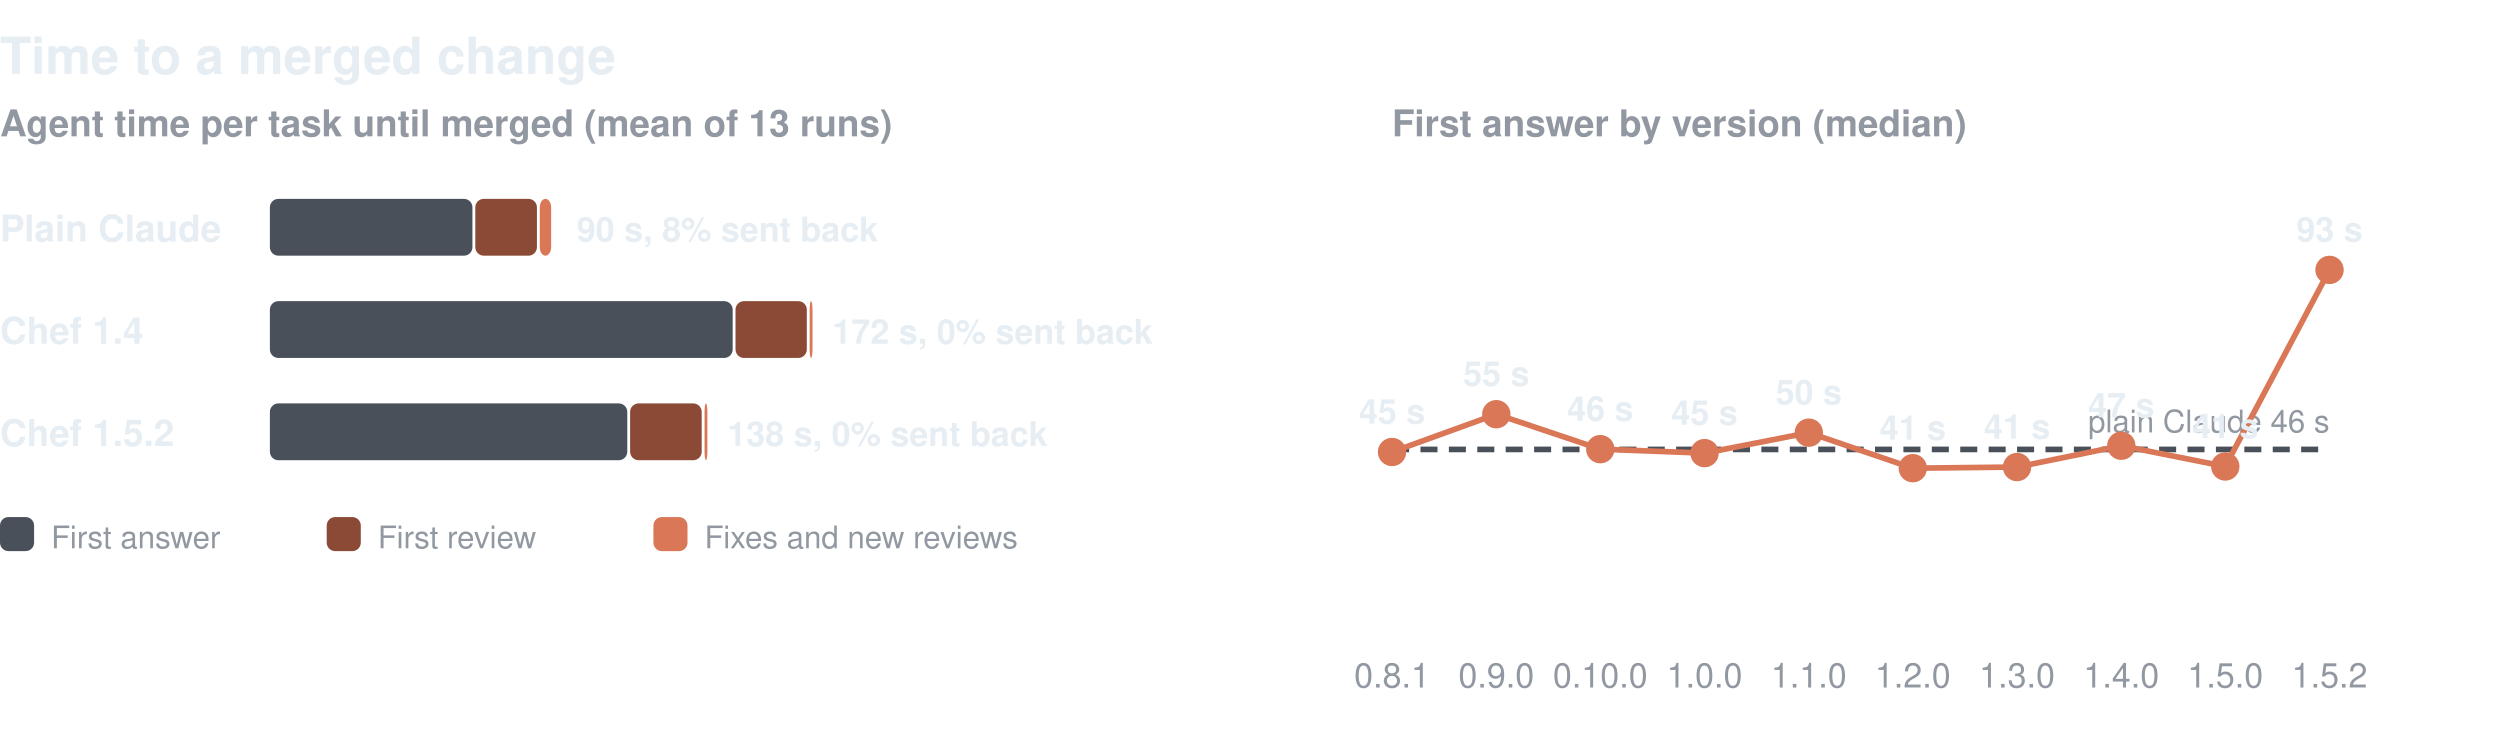
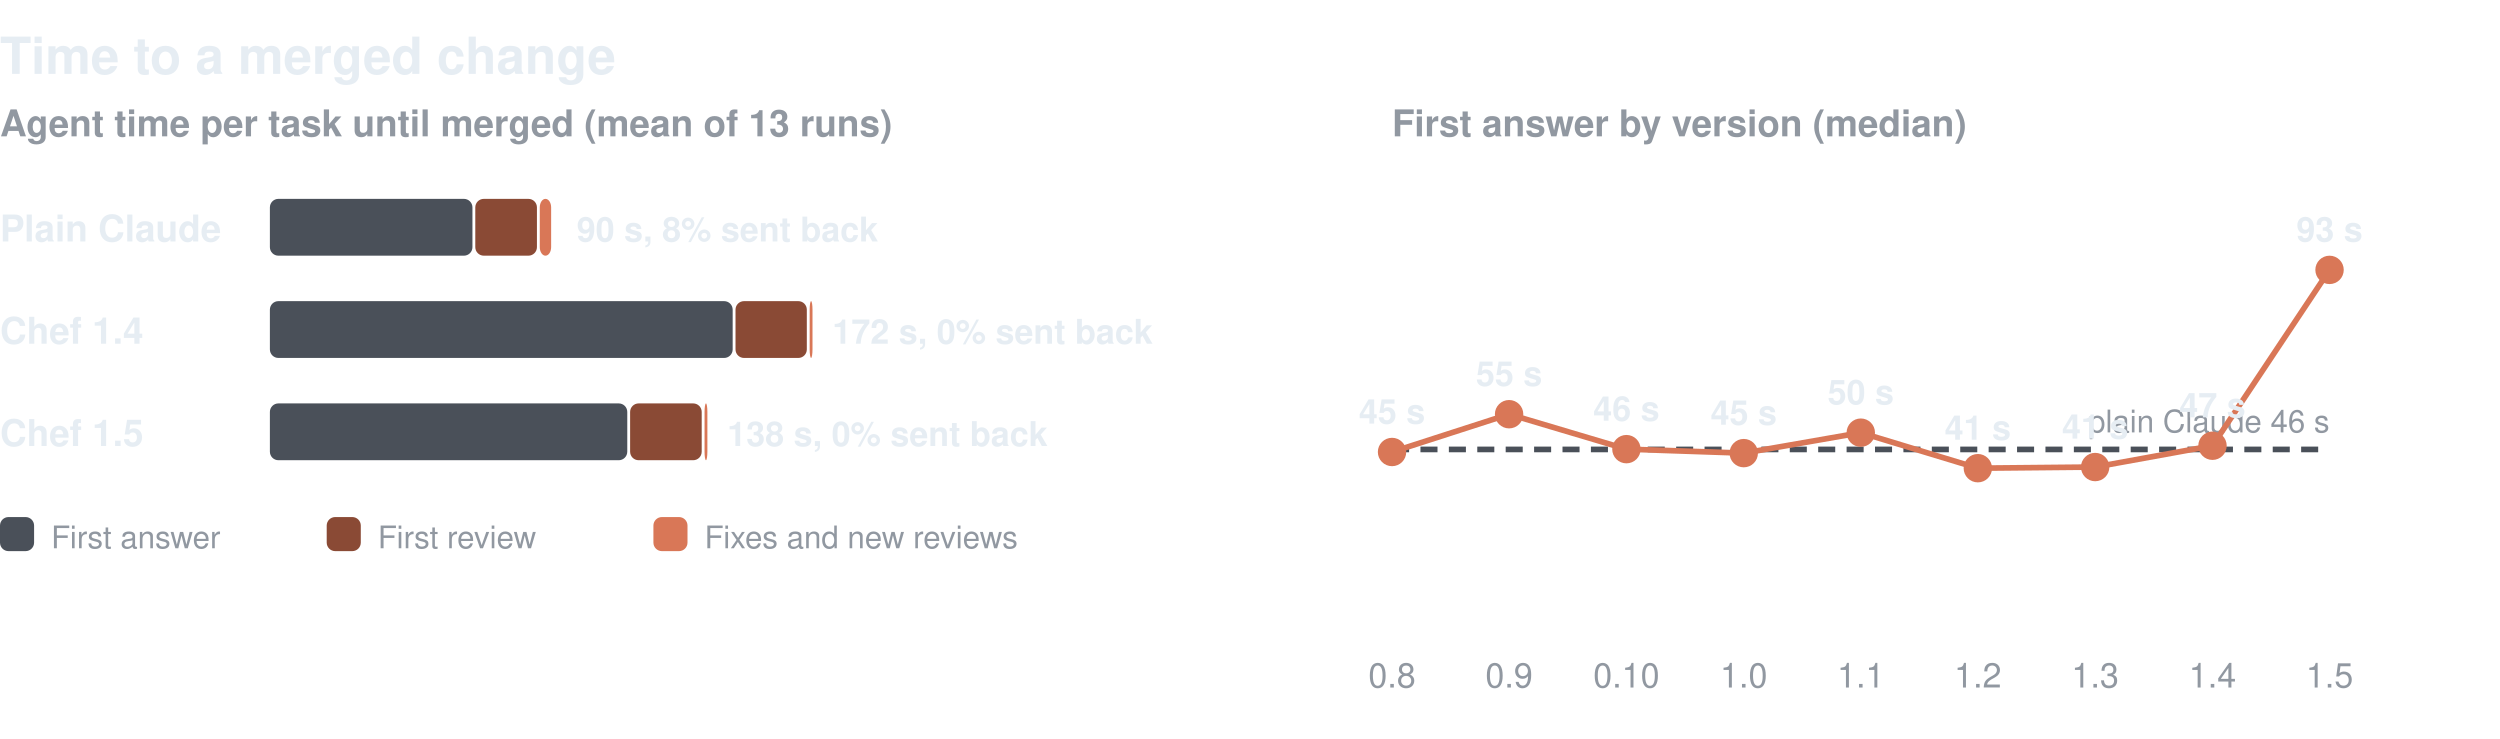
- <svg xmlns="http://www.w3.org/2000/svg" width="880" height="260" viewBox="0 0 880 260" role="img" aria-label="Plain Claude: first answer 65 s, first review 20 s, fixes and new reviews 4 s, 8% sent back; Chef 1.4: first answer 148 s, first review 24 s, fixes and new reviews 0 s, 0% sent back; Chef 1.5.2: first answer 114 s, first review 24 s, fixes and new reviews 0 s, 0% sent back. First answer by version: 0.8.1 45 s, 0.9.0 55 s, 0.10.0 46 s, 1.0.0 45 s, 1.1.0 50 s, 1.2.0 41 s, 1.3.0 41 s, 1.4.0 47 s, 1.5.0 41 s, 1.5.2 93 s; plain Claude 46 s.">
+ <svg xmlns="http://www.w3.org/2000/svg" width="880" height="260" viewBox="0 0 880 260" role="img" aria-label="Plain Claude: first answer 65 s, first review 20 s, fixes and new reviews 4 s, 8% sent back; Chef 1.4: first answer 148 s, first review 24 s, fixes and new reviews 0 s, 0% sent back; Chef 1.5: first answer 114 s, first review 24 s, fixes and new reviews 0 s, 0% sent back. First answer by version: 0.8 45 s, 0.9 55 s, 0.10 46 s, 1.0 45 s, 1.1 50 s, 1.2 41 s, 1.3 41 s, 1.4 47 s, 1.5 93 s; plain Claude 46 s.">
  <text x="0.0" y="26.0" fill="#E6EDF3" font-family="-apple-system, BlinkMacSystemFont, 'Segoe UI', Helvetica, Arial, sans-serif" font-size="18" font-weight="600" text-anchor="start">Time to a merged change</text>
  <text x="0.0" y="48.0" fill="#9198A1" font-family="-apple-system, BlinkMacSystemFont, 'Segoe UI', Helvetica, Arial, sans-serif" font-size="13" font-weight="600" text-anchor="start">Agent time per task until merged (mean of 13 runs)</text>
  <text x="0.0" y="85.0" fill="#E6EDF3" font-family="-apple-system, BlinkMacSystemFont, 'Segoe UI', Helvetica, Arial, sans-serif" font-size="13" font-weight="600" text-anchor="start">Plain Claude</text>
  <rect x="95.0" y="70.0" width="71.3" height="20.0" rx="3" fill="#4A5059" />
  <rect x="167.3" y="70.0" width="21.7" height="20.0" rx="3" fill="#8A4A35" />
  <rect x="190.0" y="70.0" width="4.0" height="20.0" rx="3" fill="#D97757" />
  <text x="203.0" y="85.0" fill="#E6EDF3" font-family="-apple-system, BlinkMacSystemFont, 'Segoe UI', Helvetica, Arial, sans-serif" font-size="12" font-weight="600" text-anchor="start">90 s, 8% sent back</text>
  <text x="0.0" y="121.0" fill="#E6EDF3" font-family="-apple-system, BlinkMacSystemFont, 'Segoe UI', Helvetica, Arial, sans-serif" font-size="13" font-weight="600" text-anchor="start">Chef 1.4</text>
  <rect x="95.0" y="106.0" width="162.9" height="20.0" rx="3" fill="#4A5059" />
  <rect x="258.9" y="106.0" width="25.1" height="20.0" rx="3" fill="#8A4A35" />
  <rect x="285.0" y="106.0" width="1.0" height="20.0" rx="3" fill="#D97757" />
  <text x="293.0" y="121.0" fill="#E6EDF3" font-family="-apple-system, BlinkMacSystemFont, 'Segoe UI', Helvetica, Arial, sans-serif" font-size="12" font-weight="600" text-anchor="start">172 s, 0% sent back</text>
-   <text x="0.0" y="157.0" fill="#E6EDF3" font-family="-apple-system, BlinkMacSystemFont, 'Segoe UI', Helvetica, Arial, sans-serif" font-size="13" font-weight="600" text-anchor="start">Chef 1.5.2</text>
+   <text x="0.0" y="157.0" fill="#E6EDF3" font-family="-apple-system, BlinkMacSystemFont, 'Segoe UI', Helvetica, Arial, sans-serif" font-size="13" font-weight="600" text-anchor="start">Chef 1.5</text>
  <rect x="95.0" y="142.0" width="125.8" height="20.0" rx="3" fill="#4A5059" />
  <rect x="221.8" y="142.0" width="25.2" height="20.0" rx="3" fill="#8A4A35" />
  <rect x="248.0" y="142.0" width="1.0" height="20.0" rx="3" fill="#D97757" />
  <text x="256.0" y="157.0" fill="#E6EDF3" font-family="-apple-system, BlinkMacSystemFont, 'Segoe UI', Helvetica, Arial, sans-serif" font-size="12" font-weight="600" text-anchor="start">138 s, 0% sent back</text>
  <rect x="0.0" y="182.0" width="12.0" height="12.0" rx="3" fill="#4A5059" />
  <text x="18.0" y="193.0" fill="#9198A1" font-family="-apple-system, BlinkMacSystemFont, 'Segoe UI', Helvetica, Arial, sans-serif" font-size="11" font-weight="400" text-anchor="start">First answer</text>
  <rect x="115.0" y="182.0" width="12.0" height="12.0" rx="3" fill="#8A4A35" />
  <text x="133.0" y="193.0" fill="#9198A1" font-family="-apple-system, BlinkMacSystemFont, 'Segoe UI', Helvetica, Arial, sans-serif" font-size="11" font-weight="400" text-anchor="start">First review</text>
  <rect x="230.0" y="182.0" width="12.0" height="12.0" rx="3" fill="#D97757" />
  <text x="248.0" y="193.0" fill="#9198A1" font-family="-apple-system, BlinkMacSystemFont, 'Segoe UI', Helvetica, Arial, sans-serif" font-size="11" font-weight="400" text-anchor="start">Fixes and new reviews</text>
  <text x="490.0" y="48.0" fill="#9198A1" font-family="-apple-system, BlinkMacSystemFont, 'Segoe UI', Helvetica, Arial, sans-serif" font-size="13" font-weight="600" text-anchor="start">First answer by version (median)</text>
  <line x1="490.0" y1="158.2" x2="820.0" y2="158.2" stroke="#4A5059" stroke-width="2" stroke-dasharray="6 4" />
  <text x="820.0" y="152.2" fill="#9198A1" font-family="-apple-system, BlinkMacSystemFont, 'Segoe UI', Helvetica, Arial, sans-serif" font-size="11" font-weight="400" text-anchor="end">plain Claude 46 s</text>
-   <polyline points="490.0,159.1 526.7,145.8 563.3,158.1 600.0,159.5 636.7,152.3 673.3,164.8 710.0,164.4 746.7,156.9 783.3,164.2 820.0,95.0" fill="none" stroke="#D97757" stroke-width="2" />
+   <polyline points="490.0,159.1 531.2,145.8 572.5,158.1 613.8,159.5 655.0,152.3 696.2,164.8 737.5,164.4 778.8,156.9 820.0,95.0" fill="none" stroke="#D97757" stroke-width="2" />
  <circle cx="490.0" cy="159.1" r="5" fill="#D97757" />
  <text x="490.0" y="149.1" fill="#E6EDF3" font-family="-apple-system, BlinkMacSystemFont, 'Segoe UI', Helvetica, Arial, sans-serif" font-size="12" font-weight="600" text-anchor="middle">45 s</text>
-   <text x="490.0" y="242.0" fill="#9198A1" font-family="-apple-system, BlinkMacSystemFont, 'Segoe UI', Helvetica, Arial, sans-serif" font-size="12" font-weight="400" text-anchor="middle">0.8.1</text>
-   <circle cx="526.7" cy="145.8" r="5" fill="#D97757" />
-   <text x="526.7" y="135.8" fill="#E6EDF3" font-family="-apple-system, BlinkMacSystemFont, 'Segoe UI', Helvetica, Arial, sans-serif" font-size="12" font-weight="600" text-anchor="middle">55 s</text>
-   <text x="526.7" y="242.0" fill="#9198A1" font-family="-apple-system, BlinkMacSystemFont, 'Segoe UI', Helvetica, Arial, sans-serif" font-size="12" font-weight="400" text-anchor="middle">0.9.0</text>
-   <circle cx="563.3" cy="158.1" r="5" fill="#D97757" />
-   <text x="563.3" y="148.1" fill="#E6EDF3" font-family="-apple-system, BlinkMacSystemFont, 'Segoe UI', Helvetica, Arial, sans-serif" font-size="12" font-weight="600" text-anchor="middle">46 s</text>
-   <text x="563.3" y="242.0" fill="#9198A1" font-family="-apple-system, BlinkMacSystemFont, 'Segoe UI', Helvetica, Arial, sans-serif" font-size="12" font-weight="400" text-anchor="middle">0.10.0</text>
-   <circle cx="600.0" cy="159.5" r="5" fill="#D97757" />
-   <text x="600.0" y="149.5" fill="#E6EDF3" font-family="-apple-system, BlinkMacSystemFont, 'Segoe UI', Helvetica, Arial, sans-serif" font-size="12" font-weight="600" text-anchor="middle">45 s</text>
-   <text x="600.0" y="242.0" fill="#9198A1" font-family="-apple-system, BlinkMacSystemFont, 'Segoe UI', Helvetica, Arial, sans-serif" font-size="12" font-weight="400" text-anchor="middle">1.0.0</text>
-   <circle cx="636.7" cy="152.3" r="5" fill="#D97757" />
-   <text x="636.7" y="142.3" fill="#E6EDF3" font-family="-apple-system, BlinkMacSystemFont, 'Segoe UI', Helvetica, Arial, sans-serif" font-size="12" font-weight="600" text-anchor="middle">50 s</text>
-   <text x="636.7" y="242.0" fill="#9198A1" font-family="-apple-system, BlinkMacSystemFont, 'Segoe UI', Helvetica, Arial, sans-serif" font-size="12" font-weight="400" text-anchor="middle">1.1.0</text>
-   <circle cx="673.3" cy="164.8" r="5" fill="#D97757" />
-   <text x="673.3" y="154.8" fill="#E6EDF3" font-family="-apple-system, BlinkMacSystemFont, 'Segoe UI', Helvetica, Arial, sans-serif" font-size="12" font-weight="600" text-anchor="middle">41 s</text>
-   <text x="673.3" y="242.0" fill="#9198A1" font-family="-apple-system, BlinkMacSystemFont, 'Segoe UI', Helvetica, Arial, sans-serif" font-size="12" font-weight="400" text-anchor="middle">1.2.0</text>
-   <circle cx="710.0" cy="164.4" r="5" fill="#D97757" />
-   <text x="710.0" y="154.4" fill="#E6EDF3" font-family="-apple-system, BlinkMacSystemFont, 'Segoe UI', Helvetica, Arial, sans-serif" font-size="12" font-weight="600" text-anchor="middle">41 s</text>
-   <text x="710.0" y="242.0" fill="#9198A1" font-family="-apple-system, BlinkMacSystemFont, 'Segoe UI', Helvetica, Arial, sans-serif" font-size="12" font-weight="400" text-anchor="middle">1.3.0</text>
-   <circle cx="746.7" cy="156.9" r="5" fill="#D97757" />
-   <text x="746.7" y="146.9" fill="#E6EDF3" font-family="-apple-system, BlinkMacSystemFont, 'Segoe UI', Helvetica, Arial, sans-serif" font-size="12" font-weight="600" text-anchor="middle">47 s</text>
-   <text x="746.7" y="242.0" fill="#9198A1" font-family="-apple-system, BlinkMacSystemFont, 'Segoe UI', Helvetica, Arial, sans-serif" font-size="12" font-weight="400" text-anchor="middle">1.4.0</text>
-   <circle cx="783.3" cy="164.2" r="5" fill="#D97757" />
-   <text x="783.3" y="154.2" fill="#E6EDF3" font-family="-apple-system, BlinkMacSystemFont, 'Segoe UI', Helvetica, Arial, sans-serif" font-size="12" font-weight="600" text-anchor="middle">41 s</text>
-   <text x="783.3" y="242.0" fill="#9198A1" font-family="-apple-system, BlinkMacSystemFont, 'Segoe UI', Helvetica, Arial, sans-serif" font-size="12" font-weight="400" text-anchor="middle">1.5.0</text>
+   <text x="490.0" y="242.0" fill="#9198A1" font-family="-apple-system, BlinkMacSystemFont, 'Segoe UI', Helvetica, Arial, sans-serif" font-size="12" font-weight="400" text-anchor="middle">0.8</text>
+   <circle cx="531.2" cy="145.8" r="5" fill="#D97757" />
+   <text x="531.2" y="135.8" fill="#E6EDF3" font-family="-apple-system, BlinkMacSystemFont, 'Segoe UI', Helvetica, Arial, sans-serif" font-size="12" font-weight="600" text-anchor="middle">55 s</text>
+   <text x="531.2" y="242.0" fill="#9198A1" font-family="-apple-system, BlinkMacSystemFont, 'Segoe UI', Helvetica, Arial, sans-serif" font-size="12" font-weight="400" text-anchor="middle">0.9</text>
+   <circle cx="572.5" cy="158.1" r="5" fill="#D97757" />
+   <text x="572.5" y="148.1" fill="#E6EDF3" font-family="-apple-system, BlinkMacSystemFont, 'Segoe UI', Helvetica, Arial, sans-serif" font-size="12" font-weight="600" text-anchor="middle">46 s</text>
+   <text x="572.5" y="242.0" fill="#9198A1" font-family="-apple-system, BlinkMacSystemFont, 'Segoe UI', Helvetica, Arial, sans-serif" font-size="12" font-weight="400" text-anchor="middle">0.10</text>
+   <circle cx="613.8" cy="159.5" r="5" fill="#D97757" />
+   <text x="613.8" y="149.5" fill="#E6EDF3" font-family="-apple-system, BlinkMacSystemFont, 'Segoe UI', Helvetica, Arial, sans-serif" font-size="12" font-weight="600" text-anchor="middle">45 s</text>
+   <text x="613.8" y="242.0" fill="#9198A1" font-family="-apple-system, BlinkMacSystemFont, 'Segoe UI', Helvetica, Arial, sans-serif" font-size="12" font-weight="400" text-anchor="middle">1.0</text>
+   <circle cx="655.0" cy="152.3" r="5" fill="#D97757" />
+   <text x="655.0" y="142.3" fill="#E6EDF3" font-family="-apple-system, BlinkMacSystemFont, 'Segoe UI', Helvetica, Arial, sans-serif" font-size="12" font-weight="600" text-anchor="middle">50 s</text>
+   <text x="655.0" y="242.0" fill="#9198A1" font-family="-apple-system, BlinkMacSystemFont, 'Segoe UI', Helvetica, Arial, sans-serif" font-size="12" font-weight="400" text-anchor="middle">1.1</text>
+   <circle cx="696.2" cy="164.8" r="5" fill="#D97757" />
+   <text x="696.2" y="154.8" fill="#E6EDF3" font-family="-apple-system, BlinkMacSystemFont, 'Segoe UI', Helvetica, Arial, sans-serif" font-size="12" font-weight="600" text-anchor="middle">41 s</text>
+   <text x="696.2" y="242.0" fill="#9198A1" font-family="-apple-system, BlinkMacSystemFont, 'Segoe UI', Helvetica, Arial, sans-serif" font-size="12" font-weight="400" text-anchor="middle">1.2</text>
+   <circle cx="737.5" cy="164.4" r="5" fill="#D97757" />
+   <text x="737.5" y="154.4" fill="#E6EDF3" font-family="-apple-system, BlinkMacSystemFont, 'Segoe UI', Helvetica, Arial, sans-serif" font-size="12" font-weight="600" text-anchor="middle">41 s</text>
+   <text x="737.5" y="242.0" fill="#9198A1" font-family="-apple-system, BlinkMacSystemFont, 'Segoe UI', Helvetica, Arial, sans-serif" font-size="12" font-weight="400" text-anchor="middle">1.3</text>
+   <circle cx="778.8" cy="156.9" r="5" fill="#D97757" />
+   <text x="778.8" y="146.9" fill="#E6EDF3" font-family="-apple-system, BlinkMacSystemFont, 'Segoe UI', Helvetica, Arial, sans-serif" font-size="12" font-weight="600" text-anchor="middle">47 s</text>
+   <text x="778.8" y="242.0" fill="#9198A1" font-family="-apple-system, BlinkMacSystemFont, 'Segoe UI', Helvetica, Arial, sans-serif" font-size="12" font-weight="400" text-anchor="middle">1.4</text>
  <circle cx="820.0" cy="95.0" r="5" fill="#D97757" />
  <text x="820.0" y="85.0" fill="#E6EDF3" font-family="-apple-system, BlinkMacSystemFont, 'Segoe UI', Helvetica, Arial, sans-serif" font-size="12" font-weight="600" text-anchor="middle">93 s</text>
-   <text x="820.0" y="242.0" fill="#9198A1" font-family="-apple-system, BlinkMacSystemFont, 'Segoe UI', Helvetica, Arial, sans-serif" font-size="12" font-weight="400" text-anchor="middle">1.5.2</text>
+   <text x="820.0" y="242.0" fill="#9198A1" font-family="-apple-system, BlinkMacSystemFont, 'Segoe UI', Helvetica, Arial, sans-serif" font-size="12" font-weight="400" text-anchor="middle">1.5</text>
</svg>
